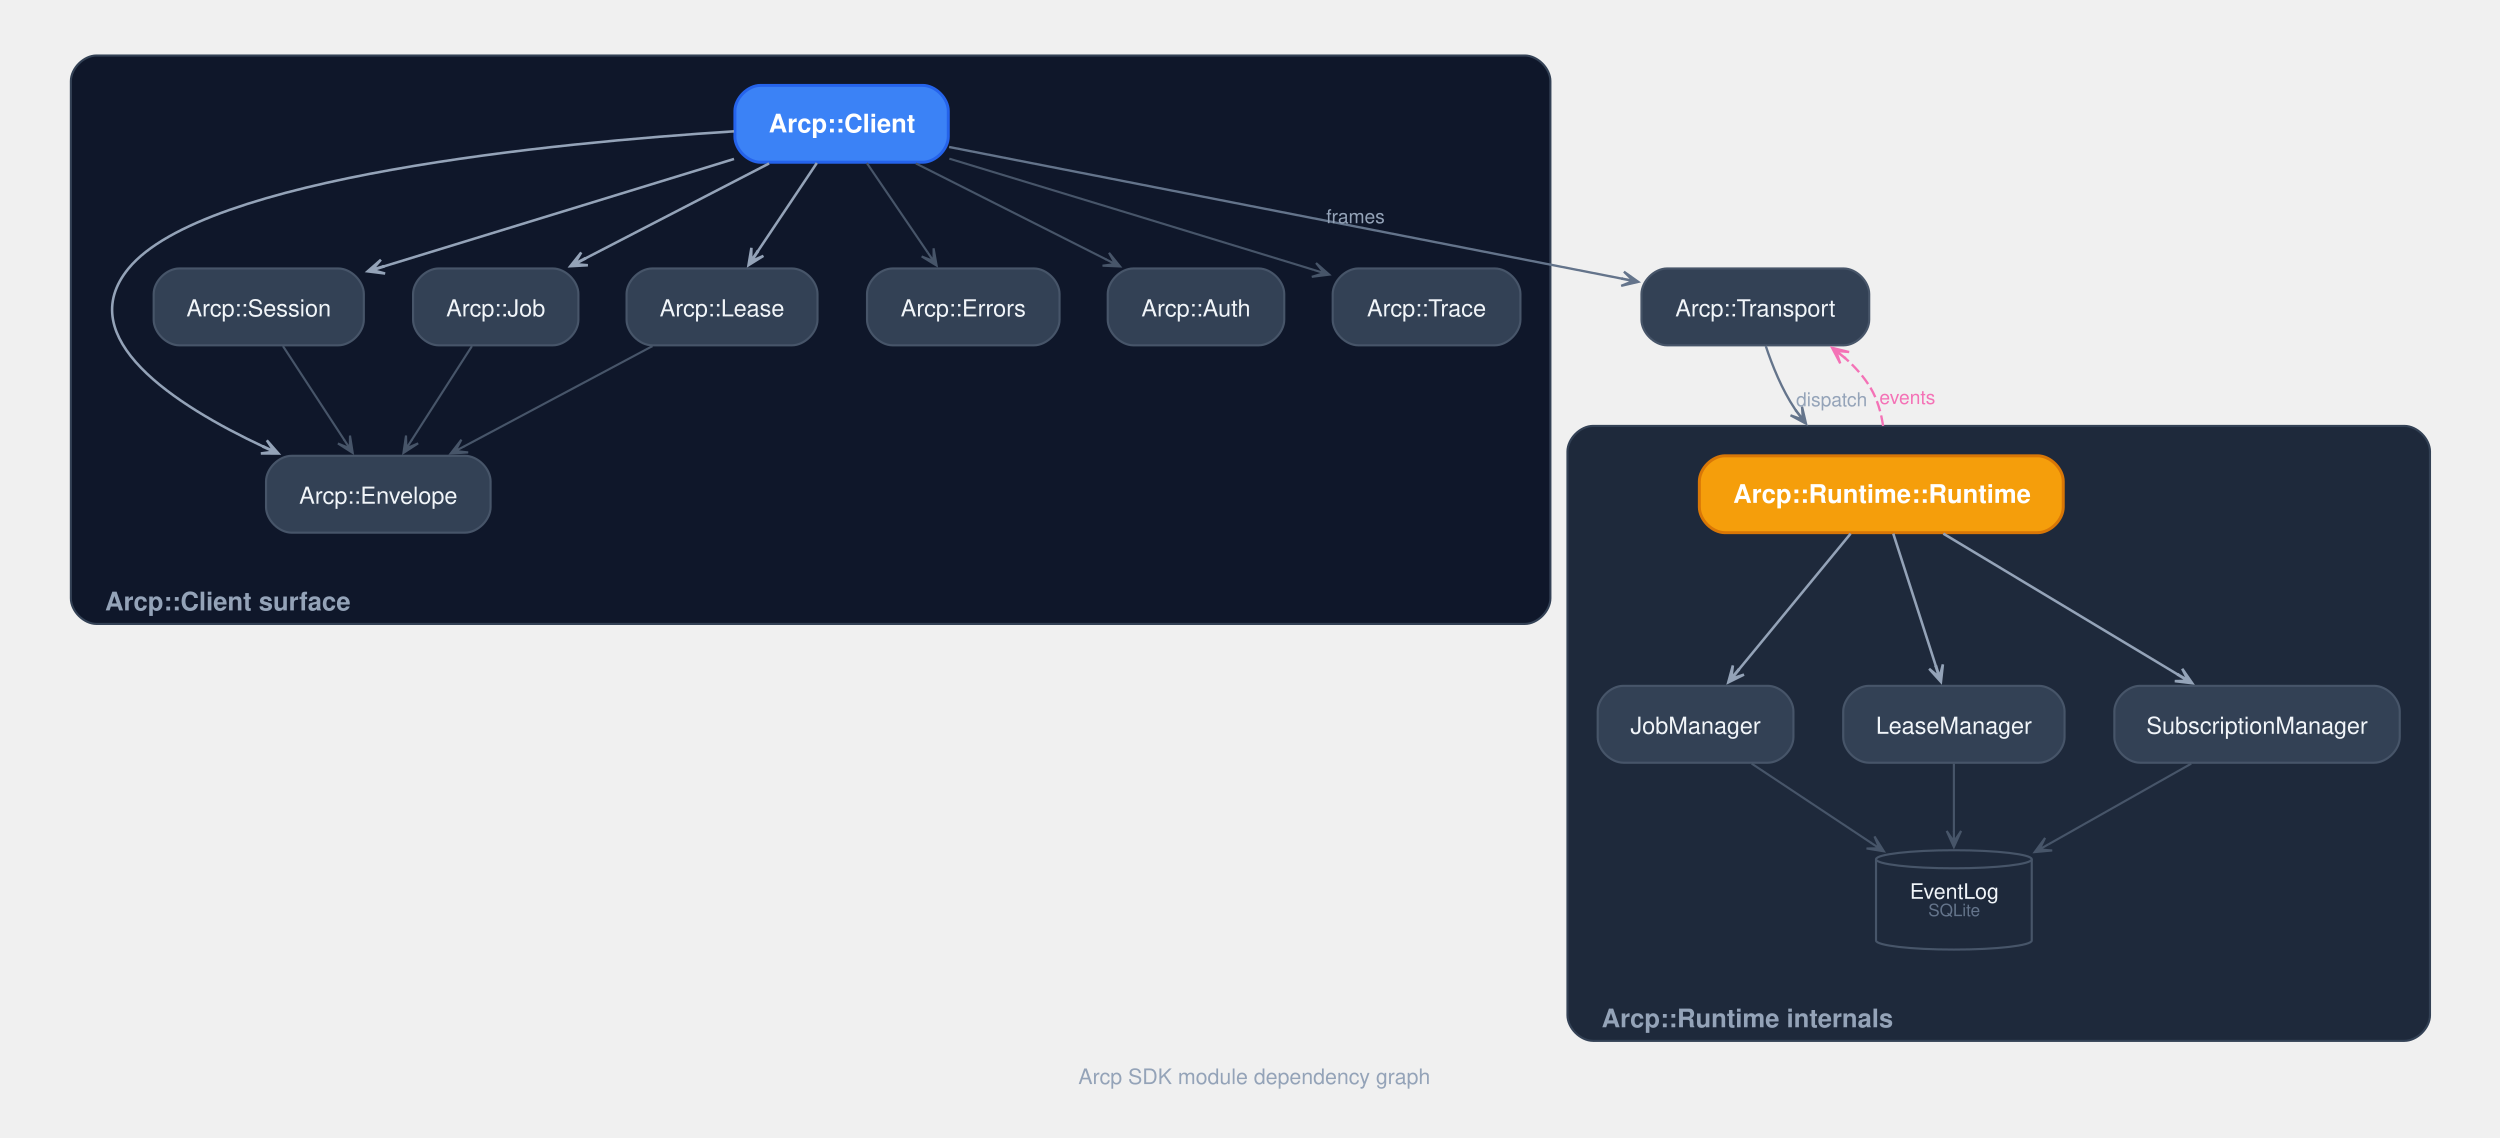
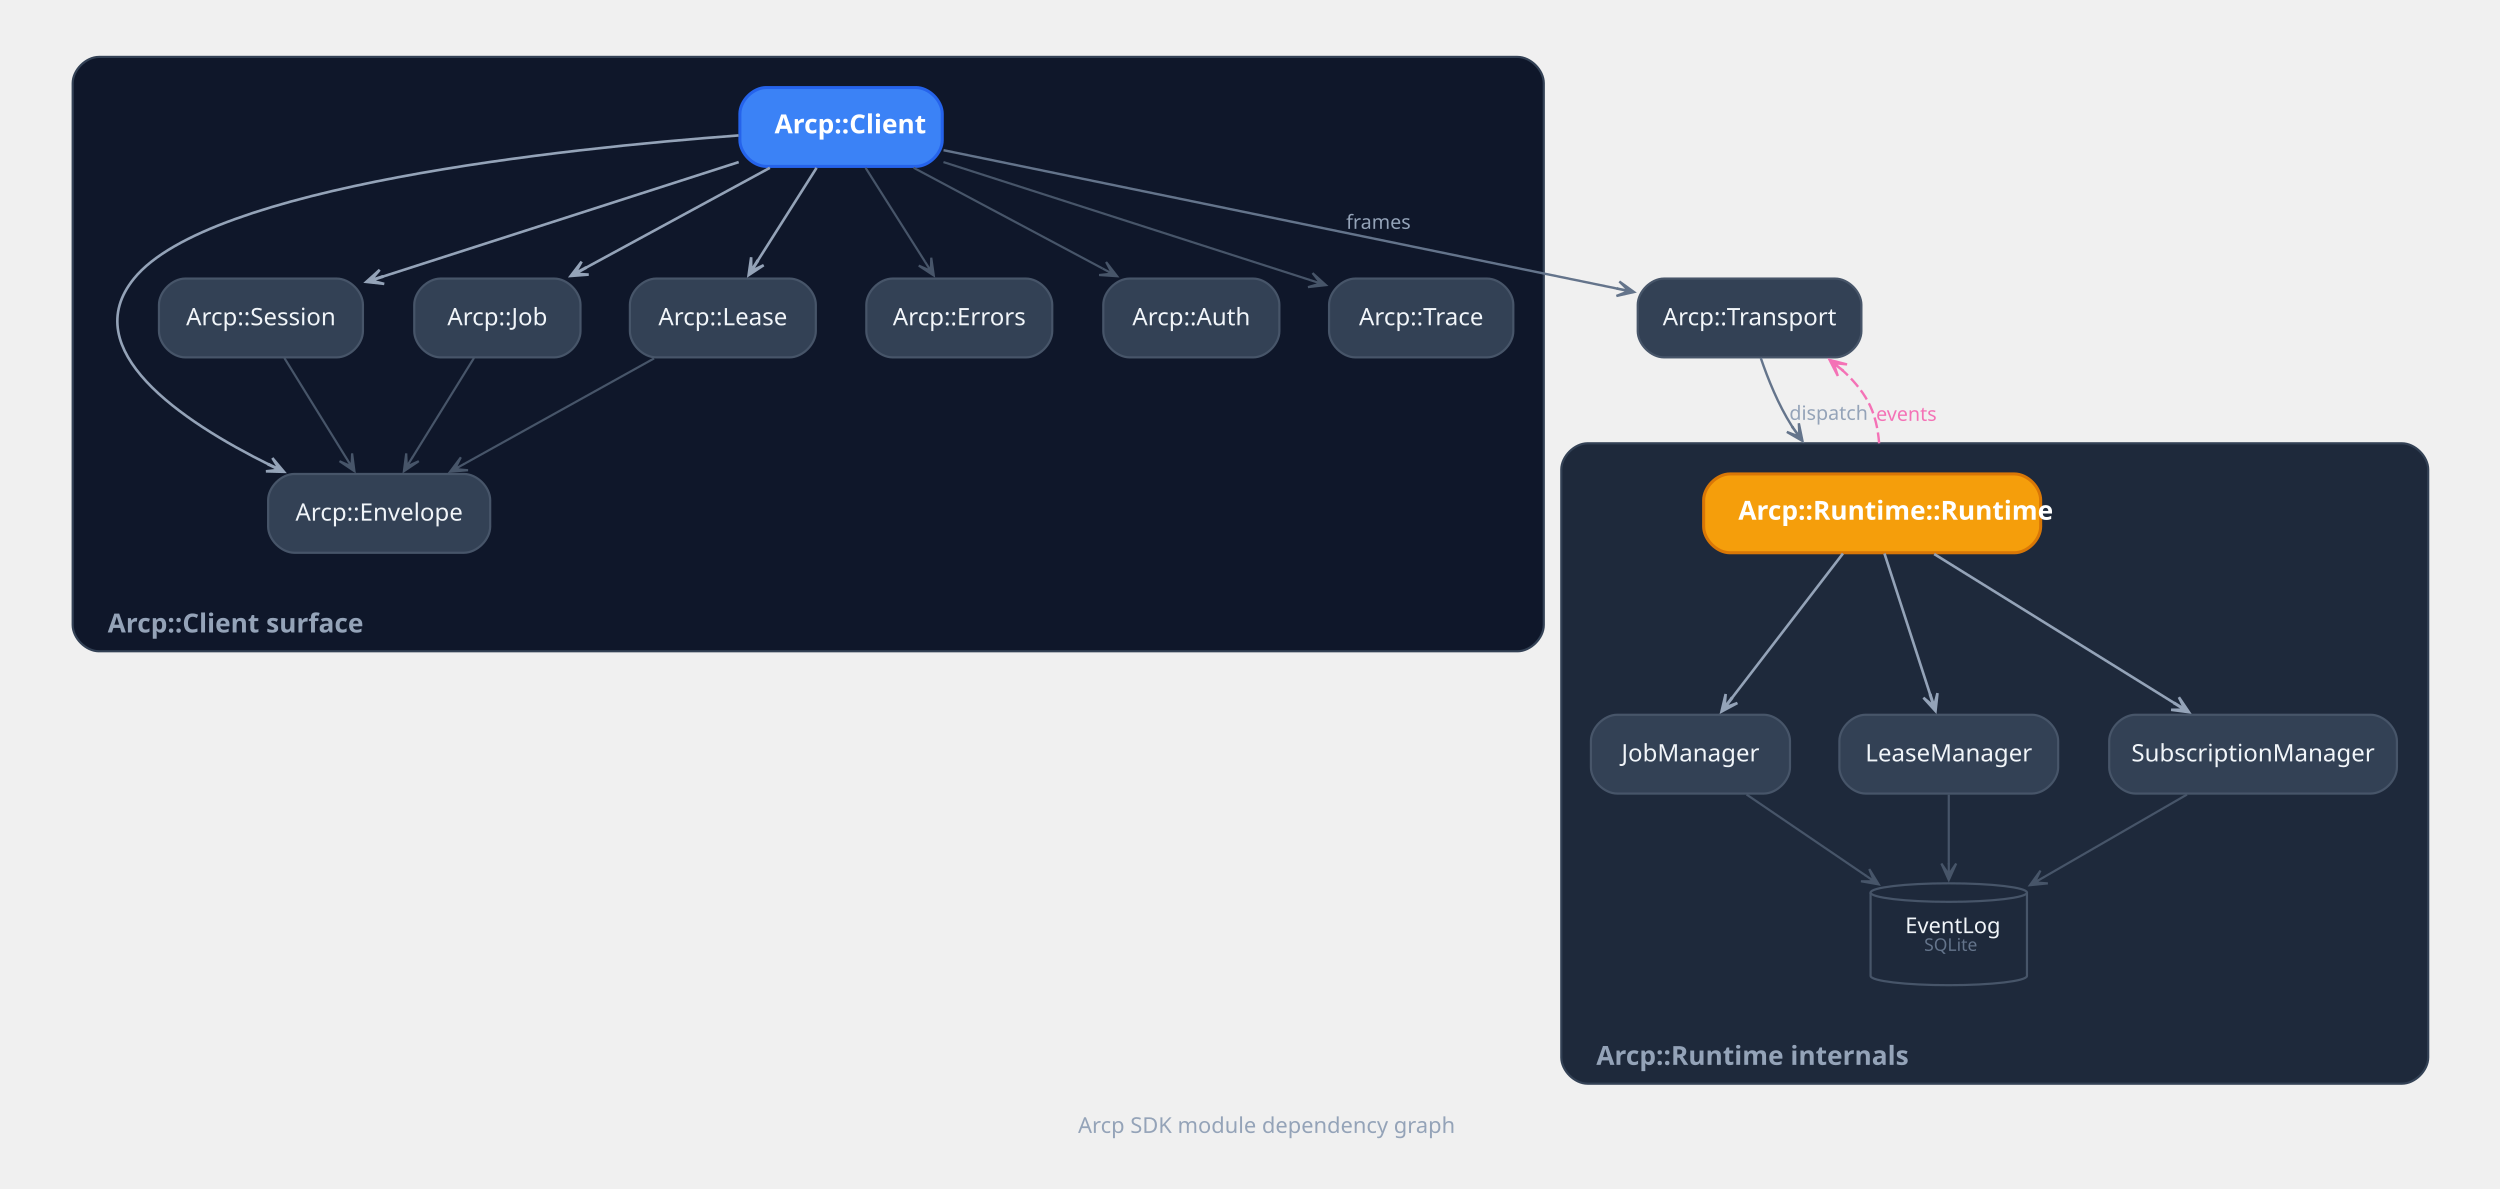
- <svg xmlns="http://www.w3.org/2000/svg" width="1171pt" height="533pt" viewBox="0.00 0.00 1171.00 533.00">
-   <g id="graph0" class="graph" transform="scale(1 1) rotate(0) translate(25.2 514.78)">
-     <text xml:space="preserve" text-anchor="start" x="479.88" y="-7" font-family="Helvetica,sans-Serif" font-size="10.00" fill="#94a3b8">Arcp SDK module dependency graph</text>
+ <svg xmlns="http://www.w3.org/2000/svg" width="1142pt" height="543pt" viewBox="0.00 0.00 1142.00 543.00">
+   <g id="graph0" class="graph" transform="scale(1 1) rotate(0) translate(25.2 524.53)">
+     <text xml:space="preserve" text-anchor="start" x="467.25" y="-7" font-family="TT Commons Pro Trial" font-size="10.00" fill="#94a3b8">Arcp SDK module dependency graph</text>
    <g id="clust1" class="cluster">
-       <path fill="#0f172a" stroke="#334155" d="M20,-222.53C20,-222.53 689,-222.53 689,-222.53 695,-222.53 701,-228.53 701,-234.53 701,-234.53 701,-476.78 701,-476.78 701,-482.78 695,-488.78 689,-488.78 689,-488.78 20,-488.78 20,-488.78 14,-488.78 8,-482.78 8,-476.78 8,-476.78 8,-234.53 8,-234.53 8,-228.53 14,-222.53 20,-222.53" />
-       <text xml:space="preserve" text-anchor="start" x="24" y="-228.88" font-family="Helvetica,sans-Serif" font-weight="bold" font-size="12.00" fill="#94a3b8">Arcp::Client surface</text>
+       <path fill="#0f172a" stroke="#334155" d="M20,-227.03C20,-227.03 668,-227.03 668,-227.03 674,-227.03 680,-233.03 680,-239.03 680,-239.03 680,-486.53 680,-486.53 680,-492.53 674,-498.53 668,-498.53 668,-498.53 20,-498.53 20,-498.53 14,-498.53 8,-492.53 8,-486.53 8,-486.53 8,-239.03 8,-239.03 8,-233.03 14,-227.03 20,-227.03" />
+       <text xml:space="preserve" text-anchor="start" x="24" y="-235.63" font-family="TT Commons Pro Trial" font-weight="bold" font-size="12.00" fill="#94a3b8">Arcp::Client surface</text>
    </g>
    <g id="clust2" class="cluster">
-       <path fill="#1e293b" stroke="#334155" d="M721,-27.25C721,-27.25 1101,-27.25 1101,-27.25 1107,-27.25 1113,-33.25 1113,-39.25 1113,-39.25 1113,-303.28 1113,-303.28 1113,-309.28 1107,-315.28 1101,-315.28 1101,-315.28 721,-315.28 721,-315.28 715,-315.28 709,-309.28 709,-303.28 709,-303.28 709,-39.25 709,-39.25 709,-33.25 715,-27.25 721,-27.25" />
-       <text xml:space="preserve" text-anchor="start" x="725" y="-33.6" font-family="Helvetica,sans-Serif" font-weight="bold" font-size="12.00" fill="#94a3b8">Arcp::Runtime internals</text>
+       <path fill="#1e293b" stroke="#334155" d="M700,-29.5C700,-29.5 1072,-29.5 1072,-29.5 1078,-29.5 1084,-35.5 1084,-41.5 1084,-41.5 1084,-310.03 1084,-310.03 1084,-316.03 1078,-322.03 1072,-322.03 1072,-322.03 700,-322.03 700,-322.03 694,-322.03 688,-316.03 688,-310.03 688,-310.03 688,-41.5 688,-41.5 688,-35.5 694,-29.5 700,-29.5" />
+       <text xml:space="preserve" text-anchor="start" x="704" y="-38.1" font-family="TT Commons Pro Trial" font-weight="bold" font-size="12.00" fill="#94a3b8">Arcp::Runtime internals</text>
    </g>
    <g id="node1" class="node">
-       <path fill="#3b82f6" stroke="#2563eb" stroke-width="1.4" d="M406.97,-474.78C406.97,-474.78 331.03,-474.78 331.03,-474.78 325.03,-474.78 319.03,-468.78 319.03,-462.78 319.03,-462.78 319.03,-450.78 319.03,-450.78 319.03,-444.78 325.03,-438.78 331.03,-438.78 331.03,-438.78 406.97,-438.78 406.97,-438.78 412.97,-438.78 418.97,-444.78 418.97,-450.78 418.97,-450.78 418.97,-462.78 418.97,-462.78 418.97,-468.78 412.97,-474.78 406.97,-474.78" />
-       <text xml:space="preserve" text-anchor="start" x="334.88" y="-452.75" font-family="Helvetica,sans-Serif" font-weight="bold" font-size="12.00" fill="white">Arcp::Client</text>
+       <path fill="#3b82f6" stroke="#2563eb" stroke-width="1.4" d="M393.22,-484.53C393.22,-484.53 324.78,-484.53 324.78,-484.53 318.78,-484.53 312.78,-478.53 312.78,-472.53 312.78,-472.53 312.78,-460.53 312.78,-460.53 312.78,-454.53 318.78,-448.53 324.78,-448.53 324.78,-448.53 393.22,-448.53 393.22,-448.53 399.22,-448.53 405.22,-454.53 405.22,-460.53 405.22,-460.53 405.22,-472.53 405.22,-472.53 405.22,-478.53 399.22,-484.53 393.22,-484.53" />
+       <text xml:space="preserve" text-anchor="start" x="328.62" y="-463.63" font-family="TT Commons Pro Trial" font-weight="bold" font-size="12.00" fill="white">Arcp::Client</text>
    </g>
    <g id="node2" class="node">
-       <path fill="#334155" stroke="#475569" d="M192.59,-301.28C192.59,-301.28 111.41,-301.28 111.41,-301.28 105.41,-301.28 99.41,-295.28 99.41,-289.28 99.41,-289.28 99.41,-277.28 99.41,-277.28 99.41,-271.28 105.41,-265.28 111.41,-265.28 111.41,-265.28 192.59,-265.28 192.59,-265.28 198.59,-265.28 204.59,-271.28 204.59,-277.28 204.59,-277.28 204.59,-289.28 204.59,-289.28 204.59,-295.28 198.59,-301.28 192.59,-301.28" />
-       <text xml:space="preserve" text-anchor="middle" x="152" y="-278.83" font-family="Helvetica,sans-Serif" font-size="11.00" fill="#f1f5f9">Arcp::Envelope</text>
+       <path fill="#334155" stroke="#475569" d="M186.72,-308.03C186.72,-308.03 109.28,-308.03 109.28,-308.03 103.28,-308.03 97.28,-302.03 97.28,-296.03 97.28,-296.03 97.28,-284.03 97.28,-284.03 97.28,-278.03 103.28,-272.03 109.28,-272.03 109.28,-272.03 186.72,-272.03 186.72,-272.03 192.72,-272.03 198.72,-278.03 198.72,-284.03 198.72,-284.03 198.72,-296.03 198.72,-296.03 198.72,-302.03 192.72,-308.03 186.72,-308.03" />
+       <text xml:space="preserve" text-anchor="middle" x="148" y="-286.7" font-family="TT Commons Pro Trial" font-size="11.00" fill="#f1f5f9">Arcp::Envelope</text>
    </g>
    <g id="edge3" class="edge">
-       <path fill="none" stroke="#94a3b8" stroke-width="1.2" d="M318.62,-453.27C234.29,-447.91 70.29,-432.07 35,-389.03 8.37,-356.55 56.17,-325.22 98.46,-305.43" />
-       <polygon fill="#94a3b8" stroke="#94a3b8" stroke-width="1.2" points="105.21,-302.35 99.79,-308.53 103.17,-303.39 98.43,-305.55 98.39,-305.46 98.35,-305.37 103.09,-303.21 96.99,-302.39 105.21,-302.35" />
+       <path fill="none" stroke="#94a3b8" stroke-width="1.2" d="M312.18,-462.67C231.18,-456.64 70.25,-439.52 36,-397.28 9.68,-364.81 56.99,-332.47 97.99,-312.15" />
+       <polygon fill="#94a3b8" stroke="#94a3b8" stroke-width="1.2" points="104.5,-309.01 99.21,-315.31 102.48,-310.1 97.79,-312.36 97.74,-312.27 97.7,-312.18 102.39,-309.92 96.28,-309.23 104.5,-309.01" />
    </g>
    <g id="node3" class="node">
-       <path fill="#334155" stroke="#475569" d="M133.22,-389.03C133.22,-389.03 58.79,-389.03 58.79,-389.03 52.78,-389.03 46.78,-383.03 46.78,-377.03 46.78,-377.03 46.78,-365.03 46.78,-365.03 46.78,-359.03 52.78,-353.03 58.78,-353.03 58.78,-353.03 133.22,-353.03 133.22,-353.03 139.22,-353.03 145.22,-359.03 145.22,-365.03 145.22,-365.03 145.22,-377.03 145.22,-377.03 145.22,-383.03 139.22,-389.03 133.22,-389.03" />
-       <text xml:space="preserve" text-anchor="middle" x="96" y="-366.58" font-family="Helvetica,sans-Serif" font-size="11.00" fill="#f1f5f9">Arcp::Session</text>
+       <path fill="#334155" stroke="#475569" d="M128.59,-397.28C128.59,-397.28 59.41,-397.28 59.41,-397.28 53.41,-397.28 47.41,-391.28 47.41,-385.28 47.41,-385.28 47.41,-373.28 47.41,-373.28 47.41,-367.28 53.41,-361.28 59.41,-361.28 59.41,-361.28 128.59,-361.28 128.59,-361.28 134.59,-361.28 140.59,-367.28 140.59,-373.28 140.59,-373.28 140.59,-385.28 140.59,-385.28 140.59,-391.28 134.59,-397.28 128.59,-397.28" />
+       <text xml:space="preserve" text-anchor="middle" x="94" y="-375.95" font-family="TT Commons Pro Trial" font-size="11.00" fill="#f1f5f9">Arcp::Session</text>
    </g>
    <g id="edge4" class="edge">
-       <path fill="none" stroke="#94a3b8" stroke-width="1.2" d="M318.61,-440.32C272,-426.02 202.76,-404.78 153.9,-389.79" />
-       <polygon fill="#94a3b8" stroke="#94a3b8" stroke-width="1.2" points="147.03,-387.69 155.19,-386.66 149.25,-388.26 154.23,-389.79 154.2,-389.89 154.17,-389.98 149.19,-388.45 153.21,-393.11 147.03,-387.69" />
+       <path fill="none" stroke="#94a3b8" stroke-width="1.2" d="M312.23,-450.49C266.68,-435.83 197.43,-413.55 149.19,-398.04" />
+       <polygon fill="#94a3b8" stroke="#94a3b8" stroke-width="1.2" points="142.14,-395.77 150.31,-394.85 144.34,-396.37 149.31,-397.97 149.28,-398.06 149.24,-398.16 144.28,-396.56 148.24,-401.27 142.14,-395.77" />
    </g>
    <g id="node4" class="node">
-       <path fill="#334155" stroke="#475569" d="M233.72,-389.03C233.72,-389.03 180.28,-389.03 180.28,-389.03 174.28,-389.03 168.28,-383.03 168.28,-377.03 168.28,-377.03 168.28,-365.03 168.28,-365.03 168.28,-359.03 174.28,-353.03 180.28,-353.03 180.28,-353.03 233.72,-353.03 233.72,-353.03 239.72,-353.03 245.72,-359.03 245.72,-365.03 245.72,-365.03 245.72,-377.03 245.72,-377.03 245.72,-383.03 239.72,-389.03 233.72,-389.03" />
-       <text xml:space="preserve" text-anchor="middle" x="207" y="-366.58" font-family="Helvetica,sans-Serif" font-size="11.00" fill="#f1f5f9">Arcp::Job</text>
+       <path fill="#334155" stroke="#475569" d="M227.97,-397.28C227.97,-397.28 176.03,-397.28 176.03,-397.28 170.03,-397.28 164.03,-391.28 164.03,-385.28 164.03,-385.28 164.03,-373.28 164.03,-373.28 164.03,-367.28 170.03,-361.28 176.03,-361.28 176.03,-361.28 227.97,-361.28 227.97,-361.28 233.97,-361.28 239.97,-367.28 239.97,-373.28 239.97,-373.28 239.97,-385.28 239.97,-385.28 239.97,-391.28 233.97,-397.28 227.97,-397.28" />
+       <text xml:space="preserve" text-anchor="middle" x="202" y="-375.95" font-family="TT Commons Pro Trial" font-size="11.00" fill="#f1f5f9">Arcp::Job</text>
    </g>
    <g id="edge5" class="edge">
-       <path fill="none" stroke="#94a3b8" stroke-width="1.2" d="M335.04,-438.22C309.79,-425.17 275.21,-407.29 248.35,-393.41" />
-       <polygon fill="#94a3b8" stroke="#94a3b8" stroke-width="1.2" points="241.94,-390.09 250.15,-390.54 244.02,-391.05 248.65,-393.45 248.6,-393.54 248.55,-393.62 243.92,-391.23 247.05,-396.53 241.94,-390.09" />
+       <path fill="none" stroke="#94a3b8" stroke-width="1.2" d="M326.47,-447.87C301.97,-434.56 268.24,-416.25 242.08,-402.04" />
+       <polygon fill="#94a3b8" stroke="#94a3b8" stroke-width="1.2" points="235.5,-398.47 243.71,-399.09 237.56,-399.48 242.14,-401.96 242.1,-402.05 242.05,-402.14 237.47,-399.65 240.49,-405.02 235.5,-398.47" />
    </g>
    <g id="node5" class="node">
-       <path fill="#334155" stroke="#475569" d="M345.72,-389.03C345.72,-389.03 280.28,-389.03 280.28,-389.03 274.28,-389.03 268.28,-383.03 268.28,-377.03 268.28,-377.03 268.28,-365.03 268.28,-365.03 268.28,-359.03 274.28,-353.03 280.28,-353.03 280.28,-353.03 345.72,-353.03 345.72,-353.03 351.72,-353.03 357.72,-359.03 357.72,-365.03 357.72,-365.03 357.72,-377.03 357.72,-377.03 357.72,-383.03 351.72,-389.03 345.72,-389.03" />
-       <text xml:space="preserve" text-anchor="middle" x="313" y="-366.58" font-family="Helvetica,sans-Serif" font-size="11.00" fill="#f1f5f9">Arcp::Lease</text>
+       <path fill="#334155" stroke="#475569" d="M335.47,-397.28C335.47,-397.28 274.53,-397.28 274.53,-397.28 268.53,-397.28 262.53,-391.28 262.53,-385.28 262.53,-385.28 262.53,-373.28 262.53,-373.28 262.53,-367.28 268.53,-361.28 274.53,-361.28 274.53,-361.28 335.47,-361.28 335.47,-361.28 341.47,-361.28 347.47,-367.28 347.47,-373.28 347.47,-373.28 347.47,-385.28 347.47,-385.28 347.47,-391.28 341.47,-397.28 335.47,-397.28" />
+       <text xml:space="preserve" text-anchor="middle" x="305" y="-375.95" font-family="TT Commons Pro Trial" font-size="11.00" fill="#f1f5f9">Arcp::Lease</text>
    </g>
    <g id="edge6" class="edge">
-       <path fill="none" stroke="#94a3b8" stroke-width="1.2" d="M357.4,-438.43C349.29,-426.3 338.35,-409.93 329.35,-396.49" />
-       <polygon fill="#94a3b8" stroke="#94a3b8" stroke-width="1.2" points="325.4,-390.58 332.38,-394.93 326.76,-392.42 329.65,-396.76 329.57,-396.81 329.49,-396.87 326.59,-392.53 326.76,-398.69 325.4,-390.58" />
+       <path fill="none" stroke="#94a3b8" stroke-width="1.2" d="M347.81,-447.87C339.94,-435.44 329.3,-418.64 320.6,-404.9" />
+       <polygon fill="#94a3b8" stroke="#94a3b8" stroke-width="1.2" points="316.77,-398.86 323.64,-403.39 318.08,-400.74 320.87,-405.15 320.79,-405.2 320.7,-405.25 317.91,-400.85 317.93,-407.01 316.77,-398.86" />
    </g>
    <g id="node6" class="node">
-       <path fill="#334155" stroke="#475569" d="M459.09,-389.03C459.09,-389.03 392.91,-389.03 392.91,-389.03 386.91,-389.03 380.91,-383.03 380.91,-377.03 380.91,-377.03 380.91,-365.03 380.91,-365.03 380.91,-359.03 386.91,-353.03 392.91,-353.03 392.91,-353.03 459.09,-353.03 459.09,-353.03 465.09,-353.03 471.09,-359.03 471.09,-365.03 471.09,-365.03 471.09,-377.03 471.09,-377.03 471.09,-383.03 465.09,-389.03 459.09,-389.03" />
-       <text xml:space="preserve" text-anchor="middle" x="426" y="-366.58" font-family="Helvetica,sans-Serif" font-size="11.00" fill="#f1f5f9">Arcp::Errors</text>
+       <path fill="#334155" stroke="#475569" d="M443.47,-397.28C443.47,-397.28 382.53,-397.28 382.53,-397.28 376.53,-397.28 370.53,-391.28 370.53,-385.28 370.53,-385.28 370.53,-373.28 370.53,-373.28 370.53,-367.28 376.53,-361.28 382.53,-361.28 382.53,-361.28 443.47,-361.28 443.47,-361.28 449.47,-361.28 455.47,-367.28 455.47,-373.28 455.47,-373.28 455.47,-385.28 455.47,-385.28 455.47,-391.28 449.47,-397.28 443.47,-397.28" />
+       <text xml:space="preserve" text-anchor="middle" x="413" y="-375.95" font-family="TT Commons Pro Trial" font-size="11.00" fill="#f1f5f9">Arcp::Errors</text>
    </g>
    <g id="edge10" class="edge">
-       <path fill="none" stroke="#475569" d="M380.81,-438.43C389.06,-426.3 400.2,-409.93 409.35,-396.49" />
-       <polygon fill="#475569" stroke="#475569" points="413.52,-390.37 412.09,-398.47 412.09,-392.46 409.3,-396.57 409.3,-396.57 409.3,-396.57 412.09,-392.46 406.51,-394.67 413.52,-390.37" />
+       <path fill="none" stroke="#475569" d="M370.19,-447.87C378.06,-435.44 388.7,-418.64 397.4,-404.9" />
+       <polygon fill="#475569" stroke="#475569" points="401.36,-398.66 400.2,-406.8 400,-400.8 397.34,-404.99 397.34,-404.99 397.34,-404.99 400,-400.8 394.49,-403.19 401.36,-398.66" />
    </g>
    <g id="node7" class="node">
-       <path fill="#334155" stroke="#475569" d="M564.34,-389.03C564.34,-389.03 505.66,-389.03 505.66,-389.03 499.66,-389.03 493.66,-383.03 493.66,-377.03 493.66,-377.03 493.66,-365.03 493.66,-365.03 493.66,-359.03 499.66,-353.03 505.66,-353.03 505.66,-353.03 564.34,-353.03 564.34,-353.03 570.34,-353.03 576.34,-359.03 576.34,-365.03 576.34,-365.03 576.34,-377.03 576.34,-377.03 576.34,-383.03 570.34,-389.03 564.34,-389.03" />
-       <text xml:space="preserve" text-anchor="middle" x="535" y="-366.58" font-family="Helvetica,sans-Serif" font-size="11.00" fill="#f1f5f9">Arcp::Auth</text>
+       <path fill="#334155" stroke="#475569" d="M547.22,-397.28C547.22,-397.28 490.78,-397.28 490.78,-397.28 484.78,-397.28 478.78,-391.28 478.78,-385.28 478.78,-385.28 478.78,-373.28 478.78,-373.28 478.78,-367.28 484.78,-361.28 490.78,-361.28 490.78,-361.28 547.22,-361.28 547.22,-361.28 553.22,-361.28 559.22,-367.28 559.22,-373.28 559.22,-373.28 559.22,-385.28 559.22,-385.28 559.22,-391.28 553.22,-397.28 547.22,-397.28" />
+       <text xml:space="preserve" text-anchor="middle" x="519" y="-375.95" font-family="TT Commons Pro Trial" font-size="11.00" fill="#f1f5f9">Arcp::Auth</text>
    </g>
    <g id="edge11" class="edge">
-       <path fill="none" stroke="#475569" d="M403.8,-438.22C429.78,-425.11 465.41,-407.14 492.98,-393.23" />
-       <polygon fill="#475569" stroke="#475569" points="499.44,-389.97 494.27,-396.36 497.18,-391.11 492.75,-393.35 492.75,-393.35 492.75,-393.35 497.18,-391.11 491.23,-390.33 499.44,-389.97" />
+       <path fill="none" stroke="#475569" d="M392.15,-447.87C417.23,-434.51 451.79,-416.09 478.5,-401.86" />
+       <polygon fill="#475569" stroke="#475569" points="485.09,-398.35 480.06,-404.85 482.85,-399.54 478.47,-401.87 478.47,-401.87 478.47,-401.87 482.85,-399.54 476.88,-398.9 485.09,-398.35" />
    </g>
    <g id="node8" class="node">
-       <path fill="#334155" stroke="#475569" d="M674.97,-389.03C674.97,-389.03 611.03,-389.03 611.03,-389.03 605.03,-389.03 599.03,-383.03 599.03,-377.03 599.03,-377.03 599.03,-365.03 599.03,-365.03 599.03,-359.03 605.03,-353.03 611.03,-353.03 611.03,-353.03 674.97,-353.03 674.97,-353.03 680.97,-353.03 686.97,-359.03 686.97,-365.03 686.97,-365.03 686.97,-377.03 686.97,-377.03 686.97,-383.03 680.97,-389.03 674.97,-389.03" />
-       <text xml:space="preserve" text-anchor="middle" x="643" y="-366.58" font-family="Helvetica,sans-Serif" font-size="11.00" fill="#f1f5f9">Arcp::Trace</text>
+       <path fill="#334155" stroke="#475569" d="M654.09,-397.28C654.09,-397.28 593.91,-397.28 593.91,-397.28 587.91,-397.28 581.91,-391.28 581.91,-385.28 581.91,-385.28 581.91,-373.28 581.91,-373.28 581.91,-367.28 587.91,-361.28 593.91,-361.28 593.91,-361.28 654.09,-361.28 654.09,-361.28 660.09,-361.28 666.09,-367.28 666.09,-373.28 666.09,-373.28 666.09,-385.28 666.09,-385.28 666.09,-391.28 660.09,-397.28 654.09,-397.28" />
+       <text xml:space="preserve" text-anchor="middle" x="624" y="-375.95" font-family="TT Commons Pro Trial" font-size="11.00" fill="#f1f5f9">Arcp::Trace</text>
    </g>
    <g id="edge12" class="edge">
-       <path fill="none" stroke="#475569" d="M419.47,-440.46C463.87,-426.97 530.24,-406.76 588,-389.03 588.75,-388.8 589.51,-388.57 590.27,-388.33" />
-       <polygon fill="#475569" stroke="#475569" points="597.41,-386.14 591.24,-391.57 594.99,-386.88 590.24,-388.34 590.24,-388.34 590.24,-388.34 594.99,-386.88 589.25,-385.11 597.41,-386.14" />
+       <path fill="none" stroke="#475569" d="M405.77,-450.49C452.82,-435.35 525.16,-412.08 573.5,-396.53" />
+       <polygon fill="#475569" stroke="#475569" points="580.48,-394.28 574.37,-399.79 578.07,-395.06 573.34,-396.58 573.34,-396.58 573.34,-396.58 578.07,-395.06 572.3,-393.37 580.48,-394.28" />
    </g>
    <g id="node9" class="node">
-       <path fill="#334155" stroke="#475569" d="M838.34,-389.03C838.34,-389.03 755.66,-389.03 755.66,-389.03 749.66,-389.03 743.66,-383.03 743.66,-377.03 743.66,-377.03 743.66,-365.03 743.66,-365.03 743.66,-359.03 749.66,-353.03 755.66,-353.03 755.66,-353.03 838.34,-353.03 838.34,-353.03 844.34,-353.03 850.34,-359.03 850.34,-365.03 850.34,-365.03 850.34,-377.03 850.34,-377.03 850.34,-383.03 844.34,-389.03 838.34,-389.03" />
-       <text xml:space="preserve" text-anchor="middle" x="797" y="-366.58" font-family="Helvetica,sans-Serif" font-size="11.00" fill="#f1f5f9">Arcp::Transport</text>
+       <path fill="#334155" stroke="#475569" d="M813.09,-397.28C813.09,-397.28 734.91,-397.28 734.91,-397.28 728.91,-397.28 722.91,-391.28 722.91,-385.28 722.91,-385.28 722.91,-373.28 722.91,-373.28 722.91,-367.28 728.91,-361.28 734.91,-361.28 734.91,-361.28 813.09,-361.28 813.09,-361.28 819.09,-361.28 825.09,-367.28 825.09,-373.28 825.09,-373.28 825.09,-385.28 825.09,-385.28 825.09,-391.28 819.09,-397.28 813.09,-397.28" />
+       <text xml:space="preserve" text-anchor="middle" x="774" y="-375.95" font-family="TT Commons Pro Trial" font-size="11.00" fill="#f1f5f9">Arcp::Transport</text>
    </g>
    <g id="edge1" class="edge">
-       <path fill="none" stroke="#64748b" stroke-width="1.1" d="M419.36,-445.93C497.97,-430.54 649.68,-400.86 734.94,-384.17" />
-       <polygon fill="#64748b" stroke="#64748b" stroke-width="1.1" points="742.17,-382.76 735.46,-387.51 739.81,-383.27 734.82,-384.25 734.81,-384.2 734.8,-384.15 739.79,-383.17 734.16,-380.89 742.17,-382.76" />
-       <text xml:space="preserve" text-anchor="middle" x="609.71" y="-410.23" font-family="Helvetica,sans-Serif" font-size="9.00" fill="#94a3b8">frames</text>
+       <path fill="none" stroke="#64748b" stroke-width="1.1" d="M405.8,-455.92C481.45,-440.38 630.52,-409.75 713.91,-392.62" />
+       <polygon fill="#64748b" stroke="#64748b" stroke-width="1.1" points="721.2,-391.13 714.53,-395.94 718.85,-391.66 713.86,-392.68 713.85,-392.64 713.84,-392.59 718.83,-391.56 713.17,-389.33 721.2,-391.13" />
+       <text xml:space="preserve" text-anchor="middle" x="604.47" y="-419.98" font-family="TT Commons Pro Trial" font-size="9.00" fill="#94a3b8">frames</text>
    </g>
    <g id="edge13" class="edge">
-       <path fill="none" stroke="#475569" d="M107.33,-352.68C115.61,-340.01 126.93,-322.67 136.11,-308.61" />
-       <polygon fill="#475569" stroke="#475569" points="140.02,-302.63 138.74,-310.75 138.63,-304.75 135.92,-308.91 135.92,-308.91 135.92,-308.91 138.63,-304.75 133.09,-307.06 140.02,-302.63" />
+       <path fill="none" stroke="#475569" d="M104.67,-361.04C112.73,-348.02 123.9,-329.96 132.88,-315.45" />
+       <polygon fill="#475569" stroke="#475569" points="136.71,-309.27 135.64,-317.42 135.38,-311.42 132.77,-315.65 132.77,-315.65 132.77,-315.65 135.38,-311.42 129.9,-313.87 136.71,-309.27" />
    </g>
    <g id="edge14" class="edge">
-       <path fill="none" stroke="#475569" d="M195.87,-352.68C187.74,-340.01 176.62,-322.67 167.61,-308.61" />
-       <polygon fill="#475569" stroke="#475569" points="163.77,-302.63 170.66,-307.12 165.14,-304.76 167.82,-308.95 167.82,-308.95 167.82,-308.95 165.14,-304.76 164.98,-310.77 163.77,-302.63" />
+       <path fill="none" stroke="#475569" d="M191.33,-361.04C183.27,-348.02 172.1,-329.96 163.12,-315.45" />
+       <polygon fill="#475569" stroke="#475569" points="159.29,-309.27 166.1,-313.87 160.62,-311.42 163.23,-315.65 163.23,-315.65 163.23,-315.65 160.62,-311.42 160.36,-317.42 159.29,-309.27" />
    </g>
    <g id="edge15" class="edge">
-       <path fill="none" stroke="#475569" d="M280.42,-352.68C254.97,-339.12 219.48,-320.22 192.25,-305.72" />
-       <polygon fill="#475569" stroke="#475569" points="185.88,-302.33 194.09,-302.87 188.12,-303.52 192.5,-305.85 192.5,-305.85 192.5,-305.85 188.12,-303.52 190.92,-308.83 185.88,-302.33" />
+       <path fill="none" stroke="#475569" d="M273.61,-360.83C248.58,-346.92 213.41,-327.38 186.65,-312.51" />
+       <polygon fill="#475569" stroke="#475569" points="180.4,-309.04 188.6,-309.73 182.62,-310.27 186.96,-312.68 186.96,-312.68 186.96,-312.68 182.62,-310.27 185.32,-315.63 180.4,-309.04" />
    </g>
    <g id="node10" class="node">
-       <path fill="#f59e0b" stroke="#d97706" stroke-width="1.4" d="M929.22,-301.28C929.22,-301.28 782.78,-301.28 782.78,-301.28 776.78,-301.28 770.78,-295.28 770.78,-289.28 770.78,-289.28 770.78,-277.28 770.78,-277.28 770.78,-271.28 776.78,-265.28 782.78,-265.28 782.78,-265.28 929.22,-265.28 929.22,-265.28 935.22,-265.28 941.22,-271.28 941.22,-277.28 941.22,-277.28 941.22,-289.28 941.22,-289.28 941.22,-295.28 935.22,-301.28 929.22,-301.28" />
-       <text xml:space="preserve" text-anchor="start" x="786.62" y="-279.25" font-family="Helvetica,sans-Serif" font-weight="bold" font-size="12.00" fill="white">Arcp::Runtime::Runtime</text>
+       <path fill="#f59e0b" stroke="#d97706" stroke-width="1.4" d="M894.97,-308.03C894.97,-308.03 765.03,-308.03 765.03,-308.03 759.03,-308.03 753.03,-302.03 753.03,-296.03 753.03,-296.03 753.03,-284.03 753.03,-284.03 753.03,-278.03 759.03,-272.03 765.03,-272.03 765.03,-272.03 894.97,-272.03 894.97,-272.03 900.97,-272.03 906.97,-278.03 906.97,-284.03 906.97,-284.03 906.97,-296.03 906.97,-296.03 906.97,-302.03 900.97,-308.03 894.97,-308.03" />
+       <text xml:space="preserve" text-anchor="start" x="768.88" y="-287.13" font-family="TT Commons Pro Trial" font-weight="bold" font-size="12.00" fill="white">Arcp::Runtime::Runtime</text>
    </g>
    <g id="edge2" class="edge">
-       <path fill="none" stroke="#64748b" stroke-width="1.1" d="M801.88,-352.73C804.94,-343.52 809.47,-332.27 815.5,-323.28 815.73,-322.94 815.96,-322.6 816.19,-322.26" />
-       <polygon fill="#64748b" stroke="#64748b" stroke-width="1.1" points="820.73,-316.34 818.85,-324.35 819.3,-318.29 816.21,-322.33 816.17,-322.3 816.13,-322.27 819.22,-318.22 813.49,-320.25 820.73,-316.34" />
-       <text xml:space="preserve" text-anchor="middle" x="832.75" y="-324.48" font-family="Helvetica,sans-Serif" font-size="9.00" fill="#94a3b8">dispatch</text>
+       <path fill="none" stroke="#64748b" stroke-width="1.1" d="M779.12,-361C782.38,-351.45 787.14,-339.61 793.25,-330.03 793.47,-329.69 793.68,-329.35 793.91,-329.02" />
+       <polygon fill="#64748b" stroke="#64748b" stroke-width="1.1" points="798.16,-323.11 796.51,-331.17 796.79,-325.1 793.81,-329.23 793.77,-329.2 793.73,-329.17 796.71,-325.04 791.04,-327.23 798.16,-323.11" />
+       <text xml:space="preserve" text-anchor="middle" x="810.12" y="-332.73" font-family="TT Commons Pro Trial" font-size="9.00" fill="#94a3b8">dispatch</text>
    </g>
    <g id="edge19" class="edge">
-       <path fill="none" stroke="#f472b6" stroke-width="1.1" stroke-dasharray="5,2" d="M856.84,-315.28C855.93,-321.48 854.16,-327.71 851,-333.03 847.81,-338.4 843.49,-343.18 838.69,-347.36" />
-       <polygon fill="#f472b6" stroke="#f472b6" stroke-width="1.1" points="832.94,-351.87 836.76,-344.58 834.81,-350.34 838.81,-347.2 838.84,-347.24 838.87,-347.27 834.87,-350.42 840.93,-349.89 832.94,-351.87" />
-       <text xml:space="preserve" text-anchor="start" x="855.11" y="-325.53" font-family="Helvetica,sans-Serif" font-size="9.00" fill="#f472b6">events</text>
+       <path fill="none" stroke="#f472b6" stroke-width="1.1" stroke-dasharray="5,2" d="M833.18,-322.03C832.69,-328.7 831.21,-335.48 828,-341.28 825.01,-346.68 820.86,-351.46 816.18,-355.63" />
+       <polygon fill="#f472b6" stroke="#f472b6" stroke-width="1.1" points="810.57,-360.11 814.32,-352.79 812.42,-358.57 816.4,-355.39 816.43,-355.43 816.46,-355.47 812.48,-358.64 818.53,-358.07 810.57,-360.11" />
+       <text xml:space="preserve" text-anchor="start" x="831.8" y="-332.28" font-family="TT Commons Pro Trial" font-size="9.00" fill="#f472b6">events</text>
    </g>
    <g id="node11" class="node">
-       <path fill="#334155" stroke="#475569" d="M802.84,-193.53C802.84,-193.53 735.16,-193.53 735.16,-193.53 729.16,-193.53 723.16,-187.53 723.16,-181.53 723.16,-181.53 723.16,-169.53 723.16,-169.53 723.16,-163.53 729.16,-157.53 735.16,-157.53 735.16,-157.53 802.84,-157.53 802.84,-157.53 808.84,-157.53 814.84,-163.53 814.84,-169.53 814.84,-169.53 814.84,-181.53 814.84,-181.53 814.84,-187.53 808.84,-193.53 802.84,-193.53" />
-       <text xml:space="preserve" text-anchor="middle" x="769" y="-171.08" font-family="Helvetica,sans-Serif" font-size="11.00" fill="#f1f5f9">JobManager</text>
+       <path fill="#334155" stroke="#475569" d="M780.47,-198.03C780.47,-198.03 713.53,-198.03 713.53,-198.03 707.53,-198.03 701.53,-192.03 701.53,-186.03 701.53,-186.03 701.53,-174.03 701.53,-174.03 701.53,-168.03 707.53,-162.03 713.53,-162.03 713.53,-162.03 780.47,-162.03 780.47,-162.03 786.47,-162.03 792.47,-168.03 792.47,-174.03 792.47,-174.03 792.47,-186.03 792.47,-186.03 792.47,-192.03 786.47,-198.03 780.47,-198.03" />
+       <text xml:space="preserve" text-anchor="middle" x="747" y="-176.71" font-family="TT Commons Pro Trial" font-size="11.00" fill="#f1f5f9">JobManager</text>
    </g>
    <g id="edge7" class="edge">
-       <path fill="none" stroke="#94a3b8" stroke-width="1.2" d="M841.63,-264.82C827.28,-247.37 805.08,-220.39 789.01,-200.85" />
-       <polygon fill="#94a3b8" stroke="#94a3b8" stroke-width="1.2" points="784.32,-195.15 791.69,-198.8 785.85,-196.85 789.16,-200.88 789.08,-200.94 789,-201 785.69,-196.98 786.48,-203.08 784.32,-195.15" />
+       <path fill="none" stroke="#94a3b8" stroke-width="1.2" d="M816.66,-271.68C802.87,-253.73 781.21,-225.55 765.71,-205.38" />
+       <polygon fill="#94a3b8" stroke="#94a3b8" stroke-width="1.2" points="761.19,-199.5 768.44,-203.39 762.67,-201.25 765.84,-205.38 765.76,-205.45 765.68,-205.51 762.51,-201.37 763.09,-207.5 761.19,-199.5" />
    </g>
    <g id="node12" class="node">
-       <path fill="#334155" stroke="#475569" d="M929.84,-193.53C929.84,-193.53 850.16,-193.53 850.16,-193.53 844.16,-193.53 838.16,-187.53 838.16,-181.53 838.16,-181.53 838.16,-169.53 838.16,-169.53 838.16,-163.53 844.16,-157.53 850.16,-157.53 850.16,-157.53 929.84,-157.53 929.84,-157.53 935.84,-157.53 941.84,-163.53 941.84,-169.53 941.84,-169.53 941.84,-181.53 941.84,-181.53 941.84,-187.53 935.84,-193.53 929.84,-193.53" />
-       <text xml:space="preserve" text-anchor="middle" x="890" y="-171.08" font-family="Helvetica,sans-Serif" font-size="11.00" fill="#f1f5f9">LeaseManager</text>
+       <path fill="#334155" stroke="#475569" d="M902.97,-198.03C902.97,-198.03 827.03,-198.03 827.03,-198.03 821.03,-198.03 815.03,-192.03 815.03,-186.03 815.03,-186.03 815.03,-174.03 815.03,-174.03 815.03,-168.03 821.03,-162.03 827.03,-162.03 827.03,-162.03 902.97,-162.03 902.97,-162.03 908.97,-162.03 914.97,-168.03 914.97,-174.03 914.97,-174.03 914.97,-186.03 914.97,-186.03 914.97,-192.03 908.97,-198.03 902.97,-198.03" />
+       <text xml:space="preserve" text-anchor="middle" x="865" y="-176.71" font-family="TT Commons Pro Trial" font-size="11.00" fill="#f1f5f9">LeaseManager</text>
    </g>
    <g id="edge8" class="edge">
-       <path fill="none" stroke="#94a3b8" stroke-width="1.2" d="M861.61,-264.82C867.08,-247.83 875.44,-221.8 881.68,-202.41" />
-       <polygon fill="#94a3b8" stroke="#94a3b8" stroke-width="1.2" points="883.93,-195.41 884.85,-203.58 883.32,-197.62 881.73,-202.58 881.63,-202.55 881.54,-202.52 883.13,-197.56 878.42,-201.52 883.93,-195.41" />
+       <path fill="none" stroke="#94a3b8" stroke-width="1.2" d="M835.62,-271.68C841.31,-254.12 850.17,-226.78 856.68,-206.71" />
+       <polygon fill="#94a3b8" stroke="#94a3b8" stroke-width="1.2" points="858.94,-199.73 859.84,-207.91 858.33,-201.94 856.72,-206.9 856.63,-206.86 856.53,-206.83 858.14,-201.88 853.42,-205.82 858.94,-199.73" />
    </g>
    <g id="node13" class="node">
-       <path fill="#334155" stroke="#475569" d="M1086.84,-193.53C1086.84,-193.53 977.16,-193.53 977.16,-193.53 971.16,-193.53 965.16,-187.53 965.16,-181.53 965.16,-181.53 965.16,-169.53 965.16,-169.53 965.16,-163.53 971.16,-157.53 977.16,-157.53 977.16,-157.53 1086.84,-157.53 1086.84,-157.53 1092.84,-157.53 1098.84,-163.53 1098.84,-169.53 1098.84,-169.53 1098.84,-181.53 1098.84,-181.53 1098.84,-187.53 1092.84,-193.53 1086.84,-193.53" />
-       <text xml:space="preserve" text-anchor="middle" x="1032" y="-171.08" font-family="Helvetica,sans-Serif" font-size="11.00" fill="#f1f5f9">SubscriptionManager</text>
+       <path fill="#334155" stroke="#475569" d="M1057.71,-198.03C1057.71,-198.03 950.28,-198.03 950.28,-198.03 944.28,-198.03 938.28,-192.03 938.28,-186.03 938.28,-186.03 938.28,-174.03 938.28,-174.03 938.28,-168.03 944.28,-162.03 950.28,-162.03 950.28,-162.03 1057.71,-162.03 1057.71,-162.03 1063.71,-162.03 1069.71,-168.03 1069.71,-174.03 1069.71,-174.03 1069.71,-186.03 1069.71,-186.03 1069.71,-192.03 1063.71,-198.03 1057.71,-198.03" />
+       <text xml:space="preserve" text-anchor="middle" x="1004" y="-176.71" font-family="TT Commons Pro Trial" font-size="11.00" fill="#f1f5f9">SubscriptionManager</text>
    </g>
    <g id="edge9" class="edge">
-       <path fill="none" stroke="#94a3b8" stroke-width="1.2" d="M885.06,-264.82C915.25,-246.68 962.57,-218.25 995.32,-198.57" />
-       <polygon fill="#94a3b8" stroke="#94a3b8" stroke-width="1.2" points="1001.64,-194.77 996.95,-201.53 999.73,-196.04 995.26,-198.72 995.21,-198.63 995.16,-198.55 999.63,-195.86 993.47,-195.74 1001.64,-194.77" />
+       <path fill="none" stroke="#94a3b8" stroke-width="1.2" d="M858.34,-271.44C888.39,-252.79 935.9,-223.3 968.44,-203.1" />
+       <polygon fill="#94a3b8" stroke="#94a3b8" stroke-width="1.2" points="974.71,-199.21 970.12,-206.03 972.82,-200.5 968.4,-203.25 968.34,-203.16 968.29,-203.08 972.72,-200.33 966.56,-200.29 974.71,-199.21" />
    </g>
    <g id="node14" class="node">
-       <path fill="#1e293b" stroke="#475569" d="M926.47,-112.3C926.47,-114.63 910.12,-116.53 890,-116.53 869.88,-116.53 853.53,-114.63 853.53,-112.3 853.53,-112.3 853.53,-74.23 853.53,-74.23 853.53,-71.9 869.88,-70 890,-70 910.12,-70 926.47,-71.9 926.47,-74.23 926.47,-74.23 926.47,-112.3 926.47,-112.3" />
-       <path fill="none" stroke="#475569" d="M926.47,-112.3C926.47,-109.97 910.12,-108.07 890,-108.07 869.88,-108.07 853.53,-109.97 853.53,-112.3" />
-       <text xml:space="preserve" text-anchor="start" x="869.38" y="-93.77" font-family="Helvetica,sans-Serif" font-size="10.00" fill="#f1f5f9">EventLog</text>
-       <text xml:space="preserve" text-anchor="start" x="878" y="-85.67" font-family="Helvetica,sans-Serif" font-size="8.00" fill="#64748b">SQLite</text>
+       <path fill="#1e293b" stroke="#475569" d="M900.72,-116.8C900.72,-119.13 884.71,-121.03 865,-121.03 845.29,-121.03 829.28,-119.13 829.28,-116.8 829.28,-116.8 829.28,-78.73 829.28,-78.73 829.28,-76.4 845.29,-74.5 865,-74.5 884.71,-74.5 900.72,-76.4 900.72,-78.73 900.72,-78.73 900.72,-116.8 900.72,-116.8" />
+       <path fill="none" stroke="#475569" d="M900.72,-116.8C900.72,-114.47 884.71,-112.57 865,-112.57 845.29,-112.57 829.28,-114.47 829.28,-116.8" />
+       <text xml:space="preserve" text-anchor="start" x="845.12" y="-98.27" font-family="TT Commons Pro Trial" font-size="10.00" fill="#f1f5f9">EventLog</text>
+       <text xml:space="preserve" text-anchor="start" x="853.75" y="-90.17" font-family="TT Commons Pro Trial" font-size="8.00" fill="#64748b">SQLite</text>
    </g>
    <g id="edge16" class="edge">
-       <path fill="none" stroke="#475569" d="M795.26,-157.11C811.58,-146.29 832.86,-132.17 851.11,-120.06" />
-       <polygon fill="#475569" stroke="#475569" points="857.19,-116.03 852.81,-122.99 855.08,-117.43 850.94,-120.17 850.94,-120.17 850.94,-120.17 855.08,-117.43 849.08,-117.36 857.19,-116.03" />
+       <path fill="none" stroke="#475569" d="M772.6,-161.61C788.52,-150.79 809.27,-136.67 827.08,-124.56" />
+       <polygon fill="#475569" stroke="#475569" points="832.99,-120.54 828.68,-127.55 830.89,-121.96 826.79,-124.76 826.79,-124.76 826.79,-124.76 830.89,-121.96 824.89,-121.97 832.99,-120.54" />
    </g>
    <g id="edge17" class="edge">
-       <path fill="none" stroke="#475569" d="M890,-157.11C890,-147.8 890,-136.05 890,-125.24" />
-       <polygon fill="#475569" stroke="#475569" points="890,-118.06 893.38,-125.56 890,-120.59 890,-125.56 890,-125.56 890,-125.56 890,-120.59 886.63,-125.56 890,-118.06" />
+       <path fill="none" stroke="#475569" d="M865,-161.61C865,-152.3 865,-140.55 865,-129.74" />
+       <polygon fill="#475569" stroke="#475569" points="865,-122.56 868.38,-130.06 865,-125.09 865,-130.06 865,-130.06 865,-130.06 865,-125.09 861.63,-130.06 865,-122.56" />
    </g>
    <g id="edge18" class="edge">
-       <path fill="none" stroke="#475569" d="M1001.19,-157.11C981.63,-146.06 956.01,-131.58 934.3,-119.3" />
-       <polygon fill="#475569" stroke="#475569" points="927.85,-115.66 936.04,-116.41 930.06,-116.91 934.38,-119.35 934.38,-119.35 934.38,-119.35 930.06,-116.91 932.72,-122.29 927.85,-115.66" />
+       <path fill="none" stroke="#475569" d="M973.84,-161.61C954.7,-150.56 929.62,-136.08 908.36,-123.8" />
+       <polygon fill="#475569" stroke="#475569" points="902.07,-120.17 910.25,-121 904.26,-121.44 908.57,-123.92 908.57,-123.92 908.57,-123.92 904.26,-121.44 906.88,-126.84 902.07,-120.17" />
    </g>
  </g>
</svg>
